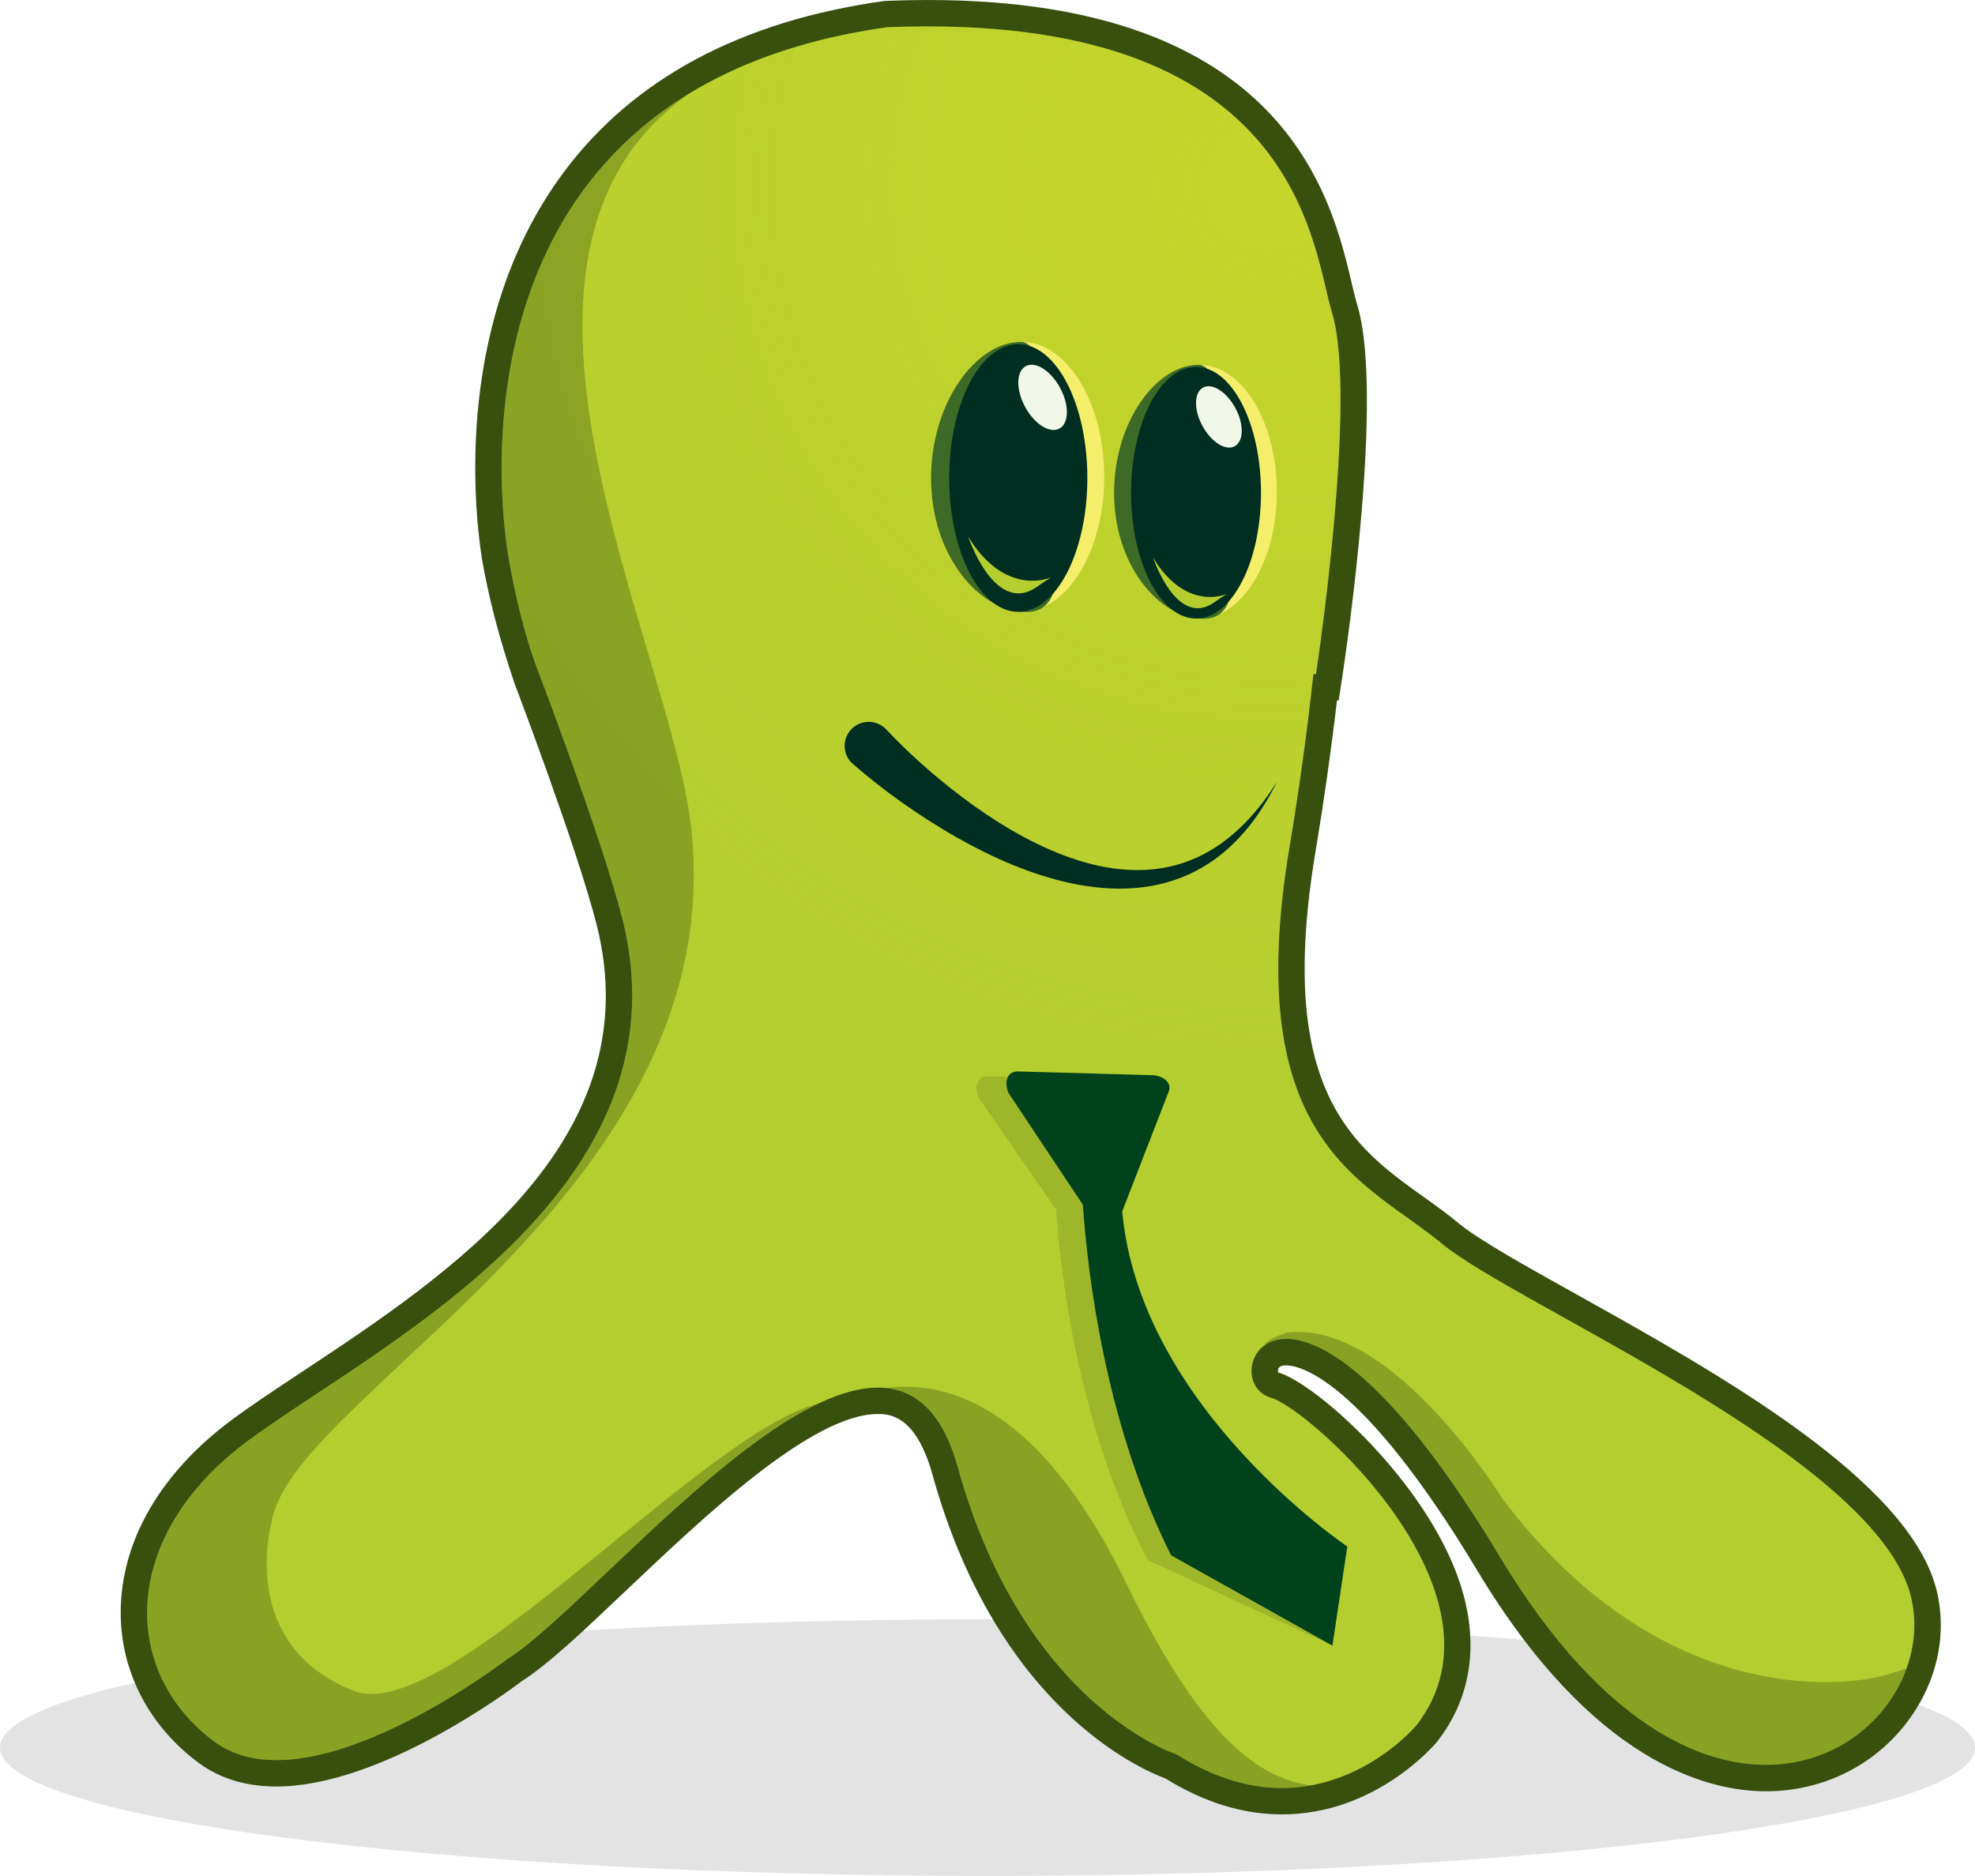
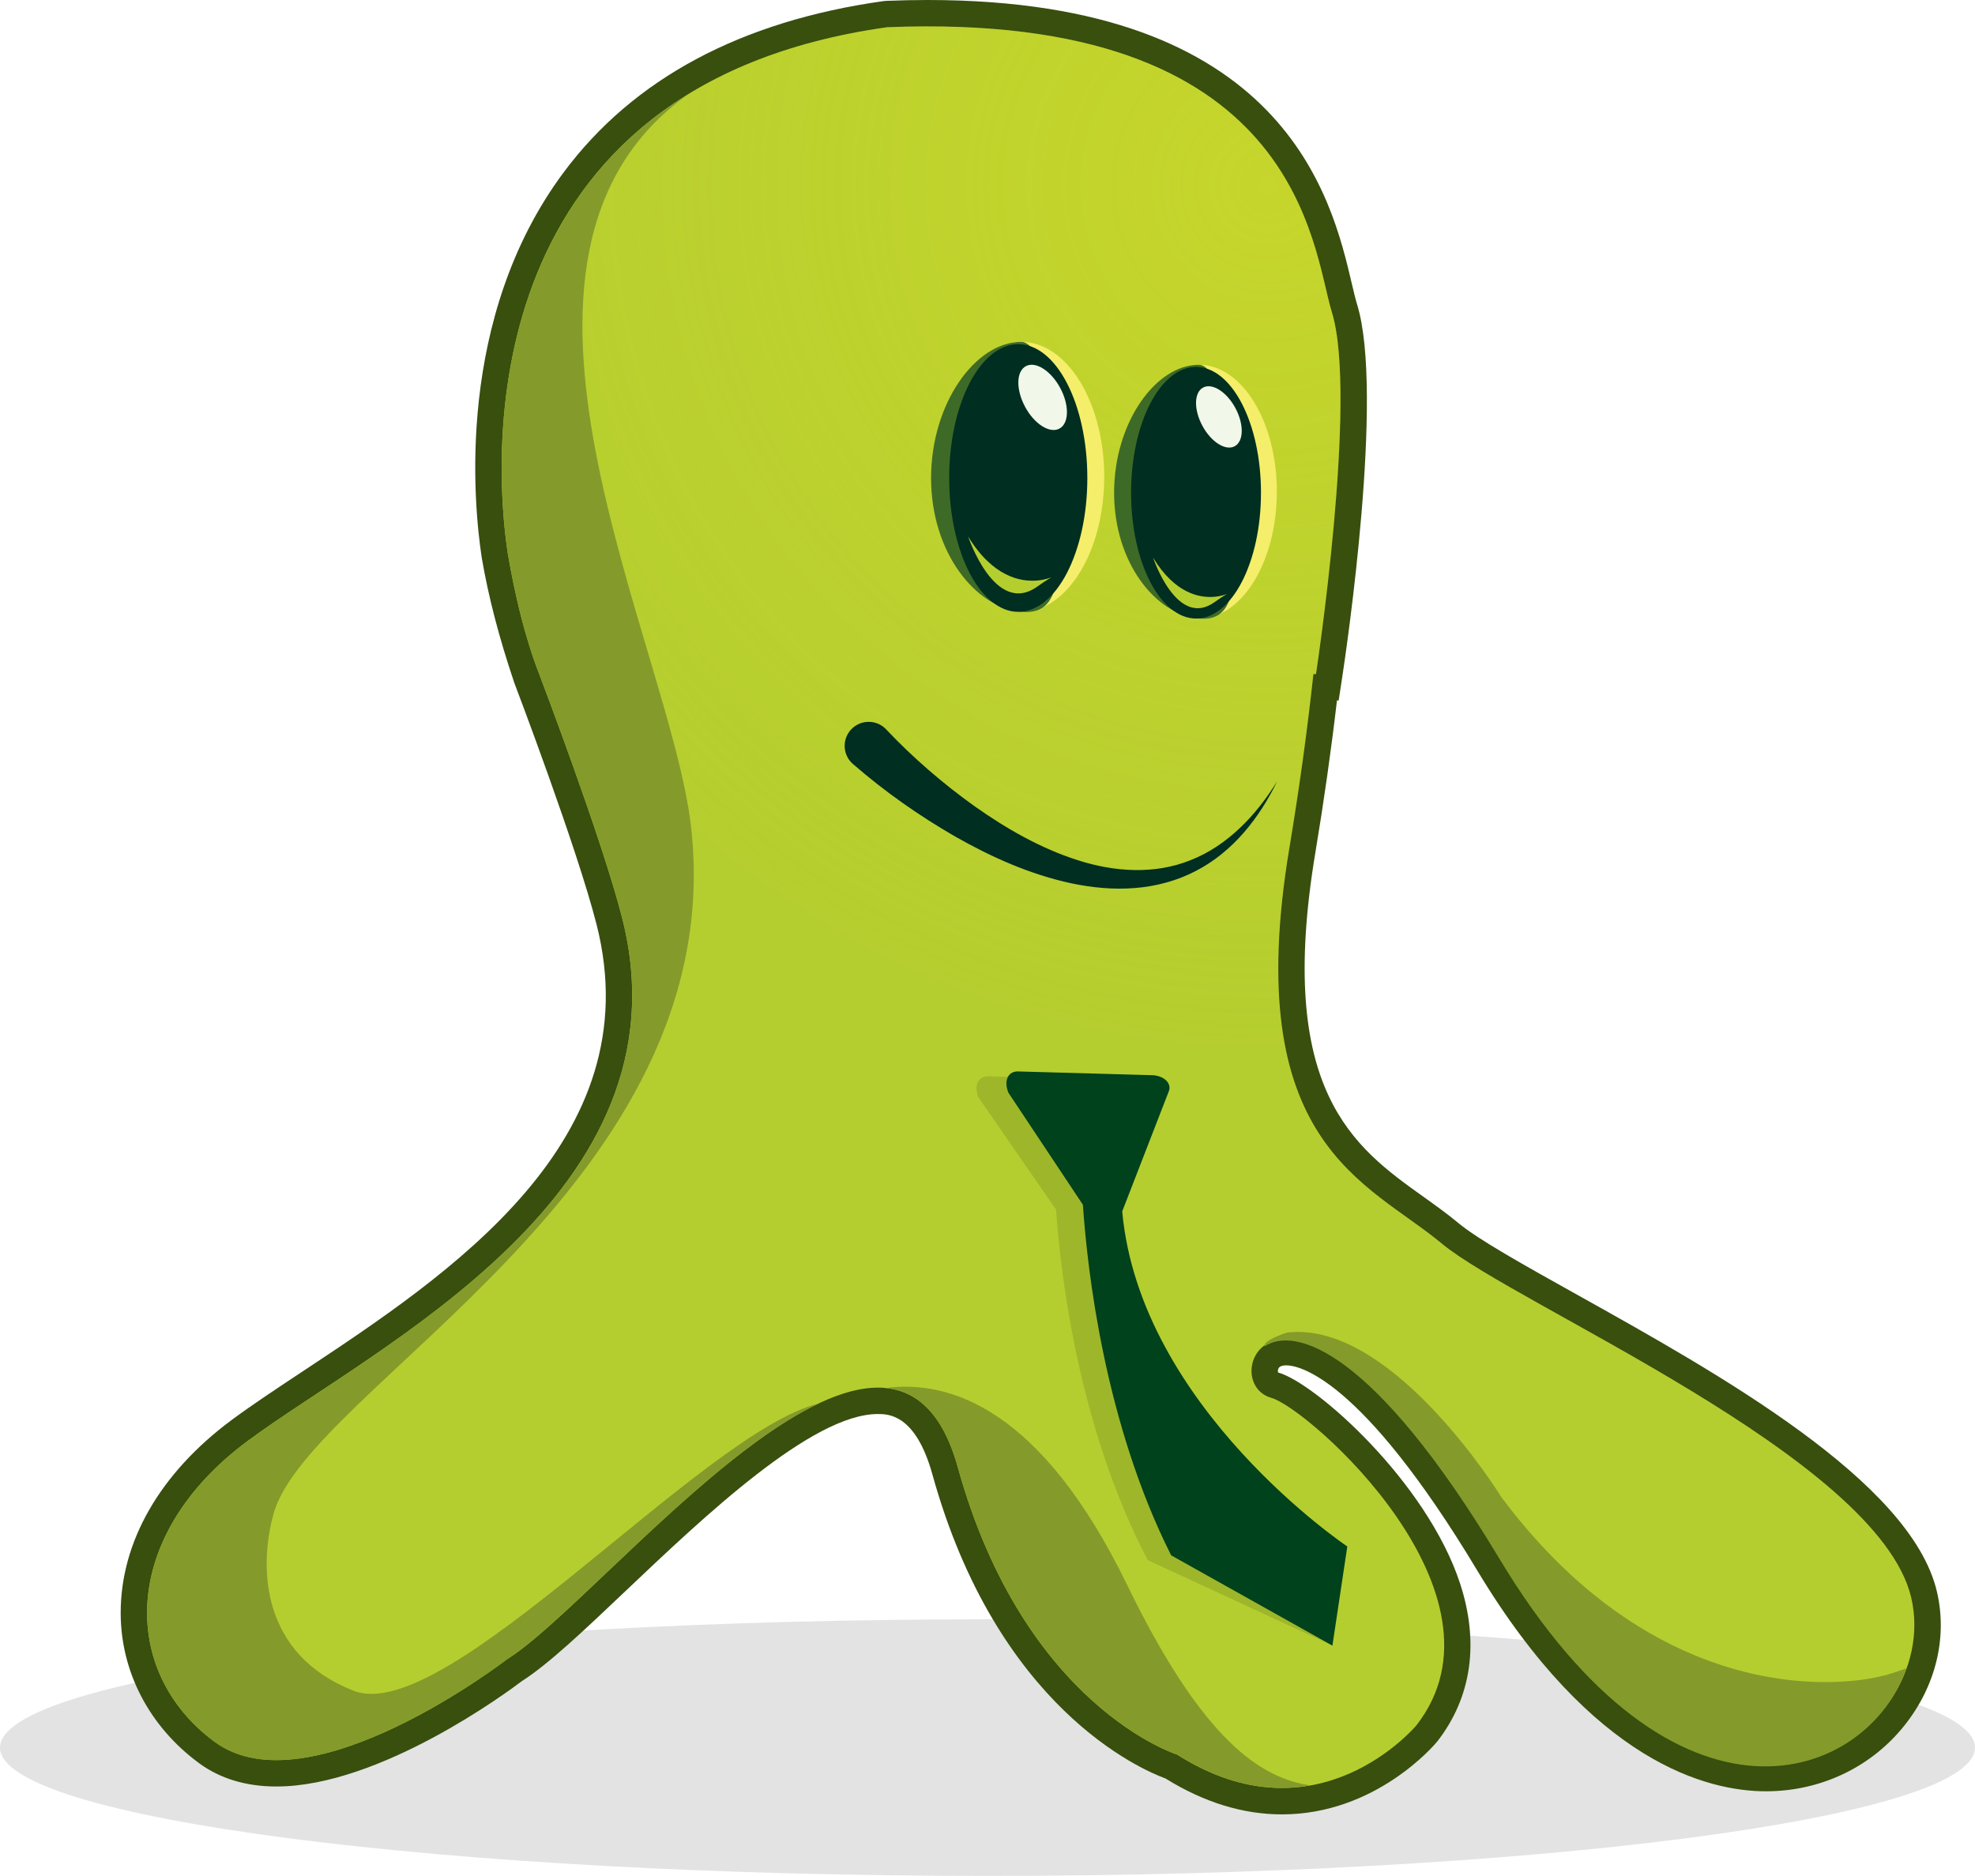
<svg xmlns="http://www.w3.org/2000/svg" version="1.1" id="Layer_1" x="0px" y="0px" width="244.883px" height="232.628px" viewBox="0 0 244.883 232.628" enable-background="new 0 0 244.883 232.628" xml:space="preserve">
  <g>
-     <ellipse id="Under_shadow" opacity="0.11" cx="122.441" cy="216.717" rx="122.441" ry="15.911" />
-     <path id="Outline" fill="#384F0E" d="M158.948,224.998c-4.832,0-9.683-1.496-14.424-4.448c-3.141-1.154-20.91-8.856-28.913-37.708   c-2.079-7.493-5.484-7.493-6.767-7.493c-8.152,0-21.509,12.676-31.261,21.931c-5.141,4.879-9.59,9.103-12.867,11.184   c-1.712,1.301-17.577,13.075-30.448,13.075c-3.761,0-6.998-0.983-9.621-2.921c-6.147-4.544-9.676-11.321-9.682-18.595   c-0.007-8.848,4.881-17.348,13.764-23.937c2.467-1.831,5.496-3.835,8.702-5.957c18.291-12.104,43.341-28.682,36.545-55.464   c-2.419-9.534-10.099-29.706-10.176-29.91l-0.043-0.12c-1.881-5.573-3.197-10.63-4.021-15.461   c-1.023-6.692-3.287-29.746,10.162-47.812C78.539,9.754,91.88,2.612,109.553,0.136l0.323-0.03C111.62,0.036,113.351,0,115.018,0   c44.326,0,50.114,24.616,52.585,35.127c0.248,1.056,0.463,1.967,0.666,2.624c3.382,10.963-1.314,42.744-1.86,46.332l-0.424,2.778   h-0.211c-0.722,6.187-1.621,12.515-2.678,18.854c-4.931,29.596,4.802,36.55,13.387,42.684c1.537,1.1,2.99,2.138,4.373,3.29   c2.437,2.03,8.114,5.196,14.688,8.864c17.465,9.746,41.386,23.09,44.615,36.812c1.33,5.65-0.12,11.682-3.977,16.55   c-4.136,5.223-10.412,8.218-17.219,8.22c-0.001,0-0.002,0-0.003,0c-7.224-0.003-21.479-3.561-35.788-27.376   c-14.554-24.22-22.278-25.446-23.68-25.446c-0.508,0-0.833,0.125-0.965,0.373c-0.119,0.222-0.079,0.459-0.044,0.512   c4.613,1.294,18.403,13.535,22.545,26.131c2.419,7.354,1.447,14.14-2.812,19.622C177.847,216.401,170.571,224.998,158.948,224.998z    M108.845,168.806c4.408,0,10.253,2.132,13.07,12.286c7.668,27.645,24.845,33.316,25.017,33.371l0.415,0.13l0.365,0.232   c3.779,2.409,7.56,3.63,11.236,3.63c8.177,0,13.702-6.071,14.15-6.579c2.78-3.619,3.41-7.823,1.921-12.851   c-3.269-11.045-15.706-21.636-18.301-22.538c-3.21-0.903-5.218-4.049-4.744-7.469c0.508-3.68,3.601-6.249,7.519-6.249   c7.909,0,18.036,9.896,29.287,28.618c12.651,21.057,24.34,24.201,30.181,24.204c0.001,0,0.002,0,0.003,0   c4.796,0,9.203-2.092,12.092-5.739c2.569-3.243,3.592-7.352,2.735-10.989c-2.568-10.913-25.958-23.963-41.435-32.598   c-7.144-3.984-12.783-7.132-15.689-9.553c-1.196-0.996-2.552-1.965-3.988-2.992c-9.131-6.522-21.638-15.46-16.034-49.082   c1.202-7.218,2.197-14.419,2.954-21.402l0.318-2.917h0.427c1.521-10.93,3.948-33.267,1.674-40.64   c-0.27-0.87-0.507-1.883-0.783-3.055c-2.295-9.764-7.072-30.083-46.217-30.083c-1.528,0-3.113,0.031-4.717,0.094   C94.505,8.882,82.678,15.15,75.146,25.268c-11.935,16.033-9.869,36.86-8.952,42.862c0.754,4.417,1.981,9.132,3.742,14.354   c0.557,1.463,7.913,20.84,10.382,30.572c7.938,31.282-20.474,50.086-39.275,62.528c-3.131,2.07-6.088,4.027-8.415,5.754   c-7.176,5.324-11.125,11.957-11.12,18.678c0.004,5.255,2.5,9.992,7.029,13.339c1.494,1.104,3.369,1.642,5.732,1.642   c9.235,0,22.32-8.527,26.583-11.814l0.267-0.185c2.727-1.699,7.212-5.956,11.961-10.465   C84.22,181.963,98.083,168.806,108.845,168.806z" />
-     <path id="Body" fill="#B5CE2F" d="M236.975,198.115c-4.086-17.363-49.021-36.254-58.214-43.913   c-9.189-7.662-25.017-12.257-18.891-49.025c1.265-7.585,2.241-14.775,2.981-21.586h0.322c0,0,5.228-34.312,1.968-44.875   c-2.453-7.955-3.877-37.404-55.135-35.341C58.975,10.529,61,55.799,62.961,68.625c0.891,5.222,2.138,10.447,3.896,14.965   c0,0,7.799,20.454,10.291,30.27c8.682,34.213-30.639,53.104-46.468,64.853c-15.832,11.743-15.832,28.592-4.086,37.273   s36.256-10.212,36.256-10.212c12.233-7.625,47.682-53.489,55.914-23.808c8.233,29.68,27.191,35.618,27.191,35.618   c17.426,11.106,29.68-3.641,29.68-3.641c12.641-16.275-13.346-39.283-17.999-40.596c-7.469-2.104,2.107-23.935,28.342,19.726   C212.209,236.731,241.062,215.477,236.975,198.115z" />
-     <radialGradient id="Light_on_body_1_" cx="157.258" cy="23.007" r="109.292" gradientUnits="userSpaceOnUse">
+     <ellipse id="Under_shadow" opacity="0.11" enable-background="new    " cx="122.441" cy="216.717" rx="122.441" ry="15.911" />
+     <path id="Outline" fill="#384F0E" d="M158.948,224.998c-4.832,0-9.683-1.496-14.425-4.447c-3.141-1.154-20.91-8.856-28.913-37.709   c-2.079-7.492-5.484-7.492-6.767-7.492c-8.152,0-21.509,12.676-31.261,21.932c-5.141,4.879-9.59,9.102-12.867,11.184   c-1.712,1.301-17.577,13.074-30.448,13.074c-3.761,0-6.998-0.982-9.621-2.92c-6.147-4.545-9.676-11.322-9.682-18.596   c-0.007-8.848,4.881-17.348,13.764-23.938c2.467-1.83,5.496-3.834,8.702-5.957c18.291-12.104,43.341-28.682,36.545-55.463   c-2.419-9.534-10.099-29.706-10.176-29.91l-0.043-0.12c-1.881-5.573-3.197-10.63-4.021-15.461   c-1.023-6.692-3.287-29.746,10.162-47.812C78.539,9.754,91.88,2.612,109.553,0.136l0.323-0.03C111.62,0.036,113.351,0,115.018,0   c44.326,0,50.114,24.616,52.585,35.127c0.248,1.056,0.463,1.967,0.666,2.624c3.381,10.963-1.314,42.744-1.86,46.332l-0.425,2.778   h-0.211c-0.722,6.187-1.621,12.515-2.678,18.854c-4.931,29.596,4.803,36.55,13.387,42.684c1.537,1.101,2.99,2.138,4.373,3.29   c2.438,2.029,8.115,5.195,14.688,8.863c17.465,9.746,41.386,23.091,44.615,36.812c1.33,5.65-0.12,11.682-3.978,16.551   c-4.136,5.223-10.412,8.217-17.219,8.219c-0.001,0-0.002,0-0.003,0c-7.224-0.002-21.479-3.561-35.788-27.375   c-14.554-24.221-22.277-25.446-23.68-25.446c-0.508,0-0.833,0.125-0.965,0.373c-0.119,0.222-0.079,0.459-0.045,0.513   c4.613,1.293,18.404,13.534,22.545,26.131c2.42,7.354,1.447,14.139-2.812,19.621C177.848,216.401,170.57,224.998,158.948,224.998z    M108.845,168.806c4.408,0,10.253,2.132,13.07,12.285c7.668,27.646,24.845,33.316,25.017,33.371l0.416,0.131l0.364,0.232   c3.779,2.408,7.56,3.629,11.236,3.629c8.177,0,13.702-6.07,14.149-6.578c2.78-3.619,3.41-7.824,1.922-12.852   c-3.27-11.045-15.707-21.636-18.302-22.538c-3.21-0.903-5.218-4.049-4.743-7.469c0.508-3.681,3.601-6.249,7.519-6.249   c7.909,0,18.036,9.896,29.286,28.618c12.652,21.057,24.341,24.2,30.182,24.204c0.001,0,0.002,0,0.003,0   c4.796,0,9.203-2.092,12.093-5.739c2.568-3.243,3.592-7.353,2.734-10.989c-2.568-10.912-25.958-23.963-41.436-32.598   c-7.144-3.984-12.782-7.133-15.688-9.553c-1.196-0.996-2.552-1.965-3.987-2.992c-9.132-6.521-21.639-15.461-16.035-49.082   c1.203-7.218,2.197-14.419,2.955-21.402l0.317-2.917h0.427c1.521-10.93,3.948-33.267,1.674-40.64   c-0.27-0.87-0.507-1.883-0.783-3.055c-2.295-9.764-7.071-30.083-46.216-30.083c-1.528,0-3.113,0.031-4.717,0.094   C94.505,8.882,82.678,15.15,75.146,25.268c-11.935,16.033-9.869,36.86-8.952,42.862c0.754,4.417,1.981,9.132,3.742,14.354   c0.557,1.463,7.913,20.84,10.382,30.572c7.938,31.281-20.474,50.086-39.275,62.527c-3.131,2.07-6.088,4.027-8.415,5.754   c-7.176,5.324-11.125,11.957-11.12,18.679c0.004,5.255,2.5,9.991,7.029,13.339c1.494,1.104,3.369,1.643,5.732,1.643   c9.235,0,22.32-8.527,26.583-11.814l0.267-0.186c2.727-1.699,7.212-5.955,11.961-10.465   C84.22,181.962,98.083,168.806,108.845,168.806z" />
+     <path id="Body" fill="#B5CE2F" d="M236.975,198.115c-4.086-17.363-49.021-36.254-58.213-43.912   c-9.189-7.662-25.018-12.258-18.892-49.026c1.265-7.585,2.241-14.775,2.981-21.586h0.321c0,0,5.228-34.312,1.968-44.875   c-2.453-7.955-3.877-37.404-55.135-35.341C58.975,10.529,61,55.799,62.961,68.625c0.891,5.222,2.138,10.447,3.896,14.965   c0,0,7.799,20.454,10.291,30.27c8.682,34.214-30.639,53.104-46.468,64.853c-15.832,11.744-15.832,28.593-4.086,37.273   c11.746,8.682,36.256-10.212,36.256-10.212c12.233-7.625,47.682-53.489,55.914-23.808c8.233,29.68,27.191,35.617,27.191,35.617   c17.426,11.106,29.68-3.641,29.68-3.641c12.641-16.275-13.346-39.283-17.998-40.596c-7.47-2.104,2.106-23.936,28.342,19.727   C212.209,236.731,241.062,215.477,236.975,198.115z" />
+     <radialGradient id="Light_on_body_1_" cx="157.258" cy="210.621" r="109.292" gradientTransform="matrix(1 0 0 -1 0 233.6279)" gradientUnits="userSpaceOnUse">
      <stop offset="0" style="stop-color:#EEE824" />
      <stop offset="1" style="stop-color:#EEE824;stop-opacity:0" />
    </radialGradient>
-     <path id="Light_on_body" opacity="0.3" fill="url(#Light_on_body_1_)" d="M236.975,198.115   c-4.086-17.363-49.021-36.254-58.214-43.913c-9.189-7.662-25.017-12.257-18.891-49.025c1.265-7.585,2.241-14.775,2.981-21.586   h0.322c0,0,5.228-34.312,1.968-44.875c-2.453-7.955-3.877-37.404-55.135-35.341C58.975,10.529,61,55.799,62.961,68.625   c0.891,5.222,2.138,10.447,3.896,14.965c0,0,7.799,20.454,10.291,30.27c8.682,34.213-30.639,53.104-46.468,64.853   c-15.832,11.743-15.832,28.592-4.086,37.273s36.256-10.212,36.256-10.212c12.233-7.625,47.682-53.489,55.914-23.808   c8.233,29.68,27.191,35.618,27.191,35.618c17.426,11.106,29.68-3.641,29.68-3.641c12.641-16.275-13.346-39.283-17.999-40.596   c-7.469-2.104,2.107-23.935,28.342,19.726C212.209,236.731,241.062,215.477,236.975,198.115z" />
-     <path id="smile_3_" fill="#002E21" d="M109.925,90.503c3.226,3.415,6.994,6.679,10.92,9.48c3.952,2.797,8.202,5.225,12.77,6.684   c4.531,1.457,9.519,1.812,14.014-0.002c4.511-1.766,8.124-5.534,10.729-9.78c-2.176,4.47-5.42,8.716-10.109,11.132   c-2.315,1.206-4.915,1.905-7.543,2.107c-2.63,0.211-5.277-0.042-7.838-0.579c-5.134-1.096-9.928-3.25-14.417-5.798   c-4.501-2.598-8.671-5.516-12.694-9.004c-1.243-1.076-1.378-2.958-0.3-4.2c1.078-1.245,2.958-1.378,4.202-0.3   c0.074,0.062,0.146,0.13,0.212,0.202L109.925,90.503z" />
+     <path id="Light_on_body" opacity="0.3" fill="url(#Light_on_body_1_)" enable-background="new    " d="M236.975,198.115   c-4.086-17.363-49.021-36.254-58.213-43.912c-9.189-7.662-25.018-12.258-18.892-49.026c1.265-7.585,2.241-14.775,2.981-21.586   h0.321c0,0,5.228-34.312,1.968-44.875c-2.453-7.955-3.877-37.404-55.135-35.341C58.975,10.529,61,55.799,62.961,68.625   c0.891,5.222,2.138,10.447,3.896,14.965c0,0,7.799,20.454,10.291,30.27c8.682,34.214-30.639,53.104-46.468,64.853   c-15.832,11.744-15.832,28.593-4.086,37.273c11.746,8.682,36.256-10.212,36.256-10.212c12.233-7.625,47.682-53.489,55.914-23.808   c8.233,29.68,27.191,35.617,27.191,35.617c17.426,11.106,29.68-3.641,29.68-3.641c12.641-16.275-13.346-39.283-17.998-40.596   c-7.47-2.104,2.106-23.936,28.342,19.727C212.209,236.731,241.062,215.477,236.975,198.115z" />
+     <path id="smile_3_" fill="#002E21" d="M109.925,90.503c3.226,3.415,6.994,6.679,10.92,9.48c3.952,2.797,8.202,5.225,12.77,6.684   c4.531,1.457,9.519,1.812,14.014-0.002c4.512-1.766,8.124-5.534,10.729-9.78c-2.176,4.47-5.42,8.716-10.108,11.132   c-2.315,1.206-4.915,1.905-7.543,2.107c-2.63,0.211-5.276-0.042-7.838-0.579c-5.134-1.096-9.928-3.25-14.417-5.798   c-4.501-2.598-8.671-5.516-12.694-9.004c-1.243-1.076-1.378-2.958-0.3-4.2c1.078-1.245,2.958-1.378,4.202-0.3   c0.074,0.062,0.146,0.13,0.212,0.202L109.925,90.503z" />
    <g id="Shadows">
-       <path id="Right_Leg_shadow" opacity="0.35" fill="#384F0E" d="M235.635,207.149c-1.018,0.36-1.907,0.622-2.623,0.762    c-0.023,0.007-2.587,0.681-6.698,0.681c-8.59,0-25.23-2.98-40.13-22.9c-0.52-0.837-12.878-20.522-25.246-20.522    c-0.452,0-0.903,0.023-1.342,0.077c0,0-2.628,0.812-2.804,1.552c-0.015,0.056,0.001,0.106,0.016,0.155    c3.708-2.481,13.429,0.246,29.085,26.305c21.916,36.47,45.655,27.64,50.495,13.622L235.635,207.149z" />
-       <path id="Middle_Leg_shadow" opacity="0.35" fill="#384F0E" d="M145.954,217.584c6.296,4.01,11.911,4.639,16.52,3.818    c-6.01-0.882-13.223-5.312-22.717-24.854c-10.631-21.886-22.019-25.486-29.982-24.42c3.973,0.376,7.155,3.231,8.988,9.838    C126.996,211.646,145.954,217.584,145.954,217.584z" />
-       <path id="Left_Leg_shadow_and_body_shadow" opacity="0.35" fill="#384F0E" d="M43.866,209.673    c-11.498-4.487-11.81-15.266-9.936-21.986c4.385-15.725,56.719-40.782,51.764-85.078c-2.529-22.607-28.855-70.864-0.254-90.993    l0.001,0C59.785,27.256,61.39,58.35,62.961,68.625c0.891,5.222,2.138,10.447,3.896,14.965c0,0,7.799,20.454,10.291,30.27    c8.682,34.213-30.639,53.104-46.468,64.853c-15.832,11.743-15.832,28.592-4.086,37.273s36.256-10.212,36.256-10.212    c7.806-4.866,25.064-25.298,38.673-31.739C87.028,177.635,55.364,214.161,43.866,209.673z" />
-       <path id="tie_shadow_3_" opacity="0.18" fill="#384F0E" d="M135.998,150.831l6.054-15.019c0.268-0.941-0.679-1.772-2.07-1.877    l-17.276-0.463c-1.392-0.109-2.025,1.095-1.375,2.637l9.604,13.89c0.578,8.187,2.809,27.087,11.371,43.472l22.903,10.601    l-0.199-11.696C165.009,192.375,138.295,175.176,135.998,150.831z" />
+       <path id="Right_Leg_shadow" fill="#849B2B" enable-background="new    " d="M235.635,207.149c-1.018,0.36-1.906,0.622-2.623,0.763    c-0.023,0.006-2.587,0.68-6.697,0.68c-8.59,0-25.23-2.979-40.131-22.899c-0.52-0.837-12.877-20.522-25.246-20.522    c-0.451,0-0.902,0.023-1.342,0.078c0,0-2.628,0.812-2.804,1.551c-0.015,0.057,0.001,0.107,0.017,0.156    c3.707-2.481,13.428,0.246,29.084,26.305c21.916,36.47,45.655,27.64,50.496,13.621L235.635,207.149z" />
+       <path id="Middle_Leg_shadow" fill="#849B2B" enable-background="new    " d="M145.954,217.583    c6.296,4.01,11.911,4.64,16.521,3.818c-6.011-0.882-13.224-5.312-22.718-24.854c-10.631-21.887-22.019-25.486-29.982-24.42    c3.973,0.375,7.155,3.23,8.988,9.838C126.996,211.646,145.954,217.583,145.954,217.583z" />
+       <path id="Left_Leg_shadow_and_body_shadow" fill="#849B2B" enable-background="new    " d="M43.866,209.673    c-11.498-4.487-11.81-15.266-9.936-21.986c4.385-15.725,56.719-40.781,51.764-85.078c-2.529-22.607-28.855-70.864-0.254-90.993    h0.001C59.785,27.256,61.39,58.35,62.961,68.625c0.891,5.222,2.138,10.447,3.896,14.965c0,0,7.799,20.454,10.291,30.27    c8.682,34.214-30.639,53.104-46.468,64.853c-15.832,11.744-15.832,28.593-4.086,37.273c11.746,8.682,36.256-10.212,36.256-10.212    c7.806-4.866,25.064-25.298,38.673-31.739C87.028,177.634,55.364,214.162,43.866,209.673z" />
+       <path id="tie_shadow_3_" opacity="0.18" fill="#384F0E" enable-background="new    " d="M135.998,150.832l6.054-15.02    c0.269-0.941-0.679-1.771-2.069-1.877l-17.276-0.463c-1.392-0.109-2.025,1.095-1.375,2.637L130.936,150    c0.578,8.187,2.809,27.086,11.371,43.472l22.902,10.601l-0.199-11.695C165.009,192.375,138.295,175.175,135.998,150.832z" />
    </g>
-     <path id="tie" fill="#00421C" d="M167.055,191.775l-1.847,12.296l-19.997-11.199c-8.238-16.384-10.385-35.285-10.942-43.472   l-9.236-13.893c-0.625-1.54-0.019-2.743,1.321-2.637l16.622,0.465c1.336,0.103,2.246,0.934,1.99,1.877l-5.821,15.012   C141.353,174.574,167.055,191.775,167.055,191.775z" />
+     <path id="tie" fill="#00421C" d="M167.055,191.775l-1.847,12.296l-19.997-11.198c-8.238-16.385-10.385-35.285-10.941-43.473   l-9.236-13.893c-0.625-1.541-0.02-2.743,1.32-2.637l16.623,0.465c1.336,0.103,2.246,0.934,1.989,1.877l-5.821,15.012   C141.354,174.574,167.055,191.775,167.055,191.775z" />
    <g id="eye_8_">
-       <path fill="#F5EE6A" d="M158.318,60.968c0,8.693-4.331,15.737-9.673,15.737c-5.341,0-8.398-6.909-8.398-15.602    c0-8.69,3.058-15.871,8.398-15.871C153.987,45.231,158.318,52.277,158.318,60.968z" />
-       <path fill="#3E6A27" d="M152.883,61.802c0,8.691,1.226,15.397-4.237,14.903c-5.318-0.479-10.508-6.909-10.508-15.602    c0-8.69,5.167-15.871,10.508-15.871C151.036,45.231,152.883,53.111,152.883,61.802z" />
-       <ellipse fill="#002E21" cx="148.298" cy="61.103" rx="8.051" ry="15.602" />
-       <path fill="#F1F7E9" d="M153.175,50.598c1.086,2.012,1.045,4.133-0.084,4.741c-1.13,0.609-2.922-0.527-4.005-2.537    s-1.045-4.13,0.085-4.741C150.3,47.455,152.095,48.588,153.175,50.598z" />
-       <path fill="#B5CE2F" d="M142.976,69.162c0,0,2.938,8.853,7.619,5.508C155.274,71.324,148.405,78.086,142.976,69.162z" />
+       <path fill="#F5EE6A" d="M158.318,60.968c0,8.693-4.332,15.737-9.674,15.737c-5.34,0-8.397-6.909-8.397-15.602    c0-8.69,3.058-15.871,8.397-15.871C153.986,45.231,158.318,52.277,158.318,60.968z" />
+       <path fill="#3E6A27" d="M152.883,61.802c0,8.691,1.227,15.397-4.236,14.903c-5.318-0.479-10.508-6.909-10.508-15.602    c0-8.69,5.166-15.871,10.508-15.871C151.036,45.231,152.883,53.111,152.883,61.802z" />
+       <ellipse fill="#002E21" cx="148.298" cy="61.103" rx="8.052" ry="15.602" />
+       <path fill="#F1F7E9" d="M153.175,50.598c1.087,2.012,1.046,4.133-0.084,4.741c-1.13,0.609-2.922-0.527-4.005-2.537    c-1.083-2.01-1.045-4.13,0.085-4.741C150.3,47.455,152.096,48.588,153.175,50.598z" />
+       <path fill="#B5CE2F" d="M142.977,69.162c0,0,2.938,8.853,7.619,5.508C155.273,71.324,148.404,78.086,142.977,69.162z" />
    </g>
    <g id="eye_7_">
      <path fill="#F5EE6A" d="M136.915,59.135c0,9.248-4.606,16.74-10.29,16.74c-5.68,0-8.934-7.35-8.934-16.596    c0-9.246,3.254-16.884,8.934-16.884C132.309,42.395,136.915,49.889,136.915,59.135z" />
      <path fill="#3E6A27" d="M131.135,60.022c0,9.246,1.303,16.38-4.51,15.853c-5.657-0.509-11.179-7.348-11.179-16.596    c0-9.246,5.499-16.884,11.179-16.884C129.17,42.395,131.135,50.776,131.135,60.022z" />
-       <ellipse fill="#002E21" cx="126.256" cy="59.279" rx="8.565" ry="16.596" />
-       <ellipse transform="matrix(0.8806 -0.4739 0.4739 0.8806 -7.9145 67.1435)" fill="#F1F7E9" cx="129.27" cy="49.276" rx="2.471" ry="4.396" />
-       <path fill="#B5CE2F" d="M120.042,66.532c0,0,3.311,9.973,8.583,6.203C133.898,68.966,126.159,76.583,120.042,66.532z" />
+       <ellipse fill="#002E21" cx="126.256" cy="59.279" rx="8.564" ry="16.596" />
+       <ellipse transform="matrix(-0.4738 -0.8806 0.8806 -0.4738 147.1362 186.4619)" fill="#F1F7E9" cx="129.272" cy="49.275" rx="4.396" ry="2.472" />
+       <path fill="#B5CE2F" d="M120.042,66.532c0,0,3.312,9.973,8.583,6.203C133.898,68.966,126.159,76.583,120.042,66.532z" />
    </g>
  </g>
</svg>
